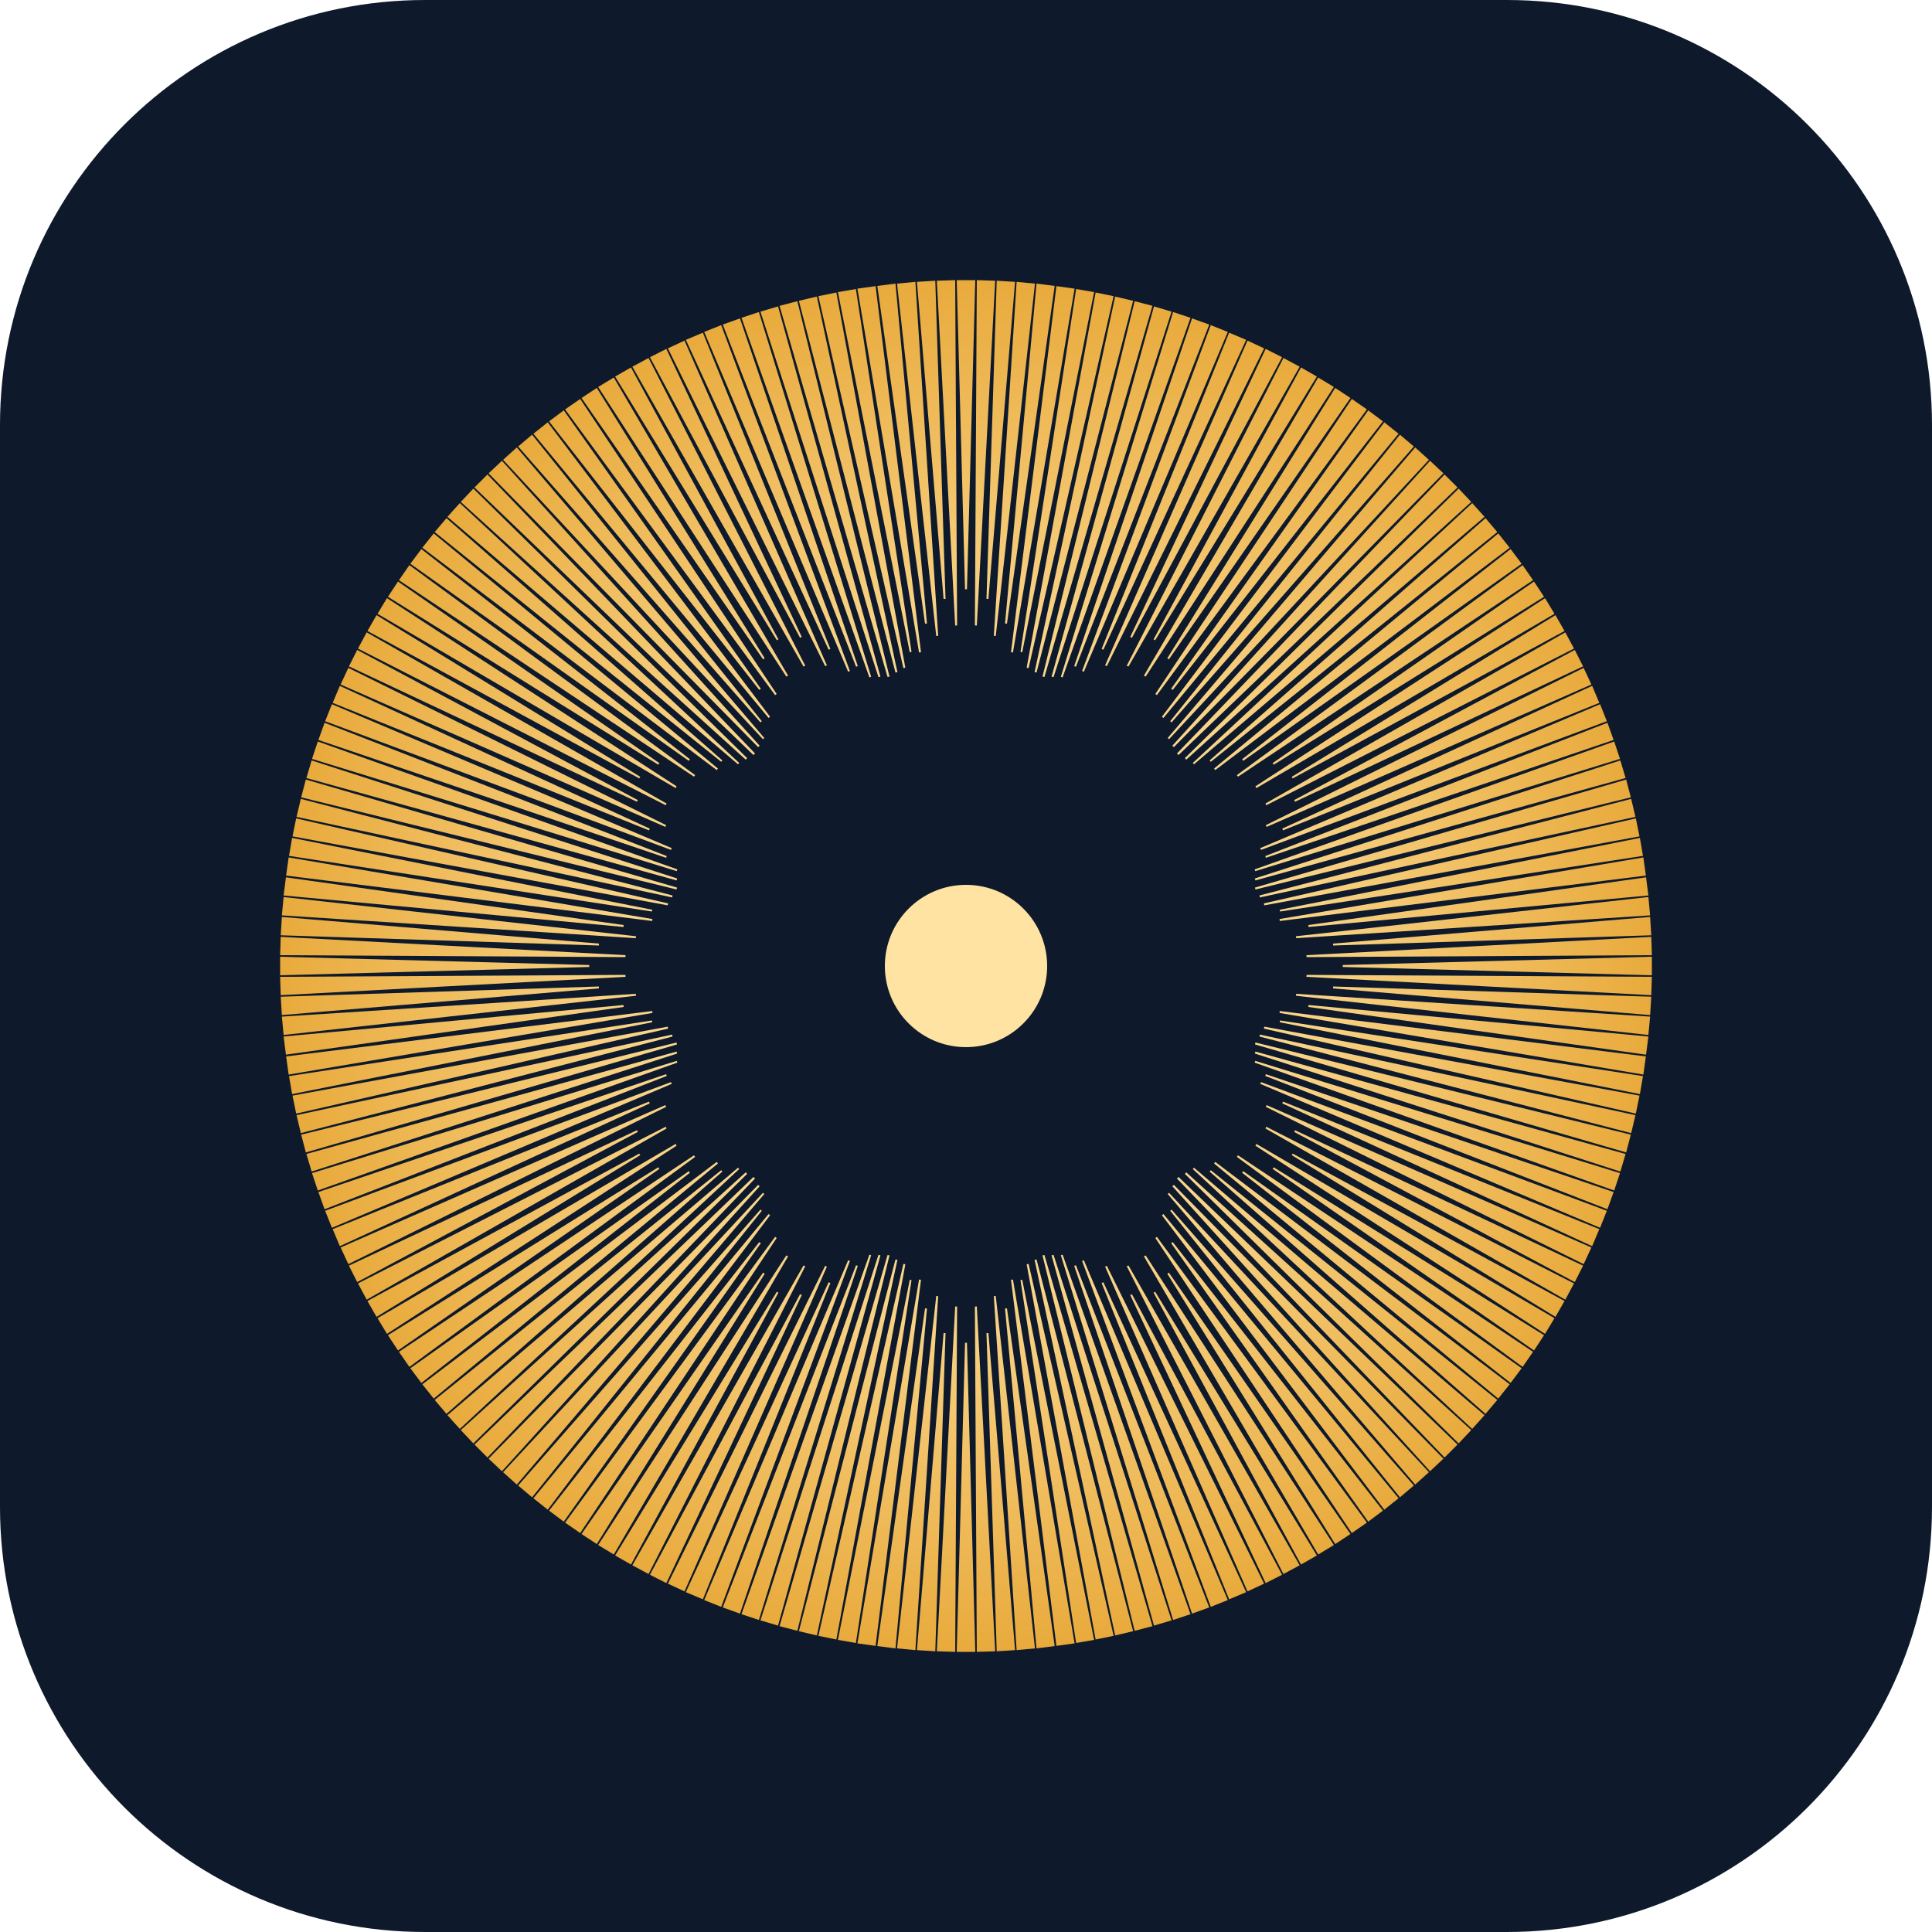
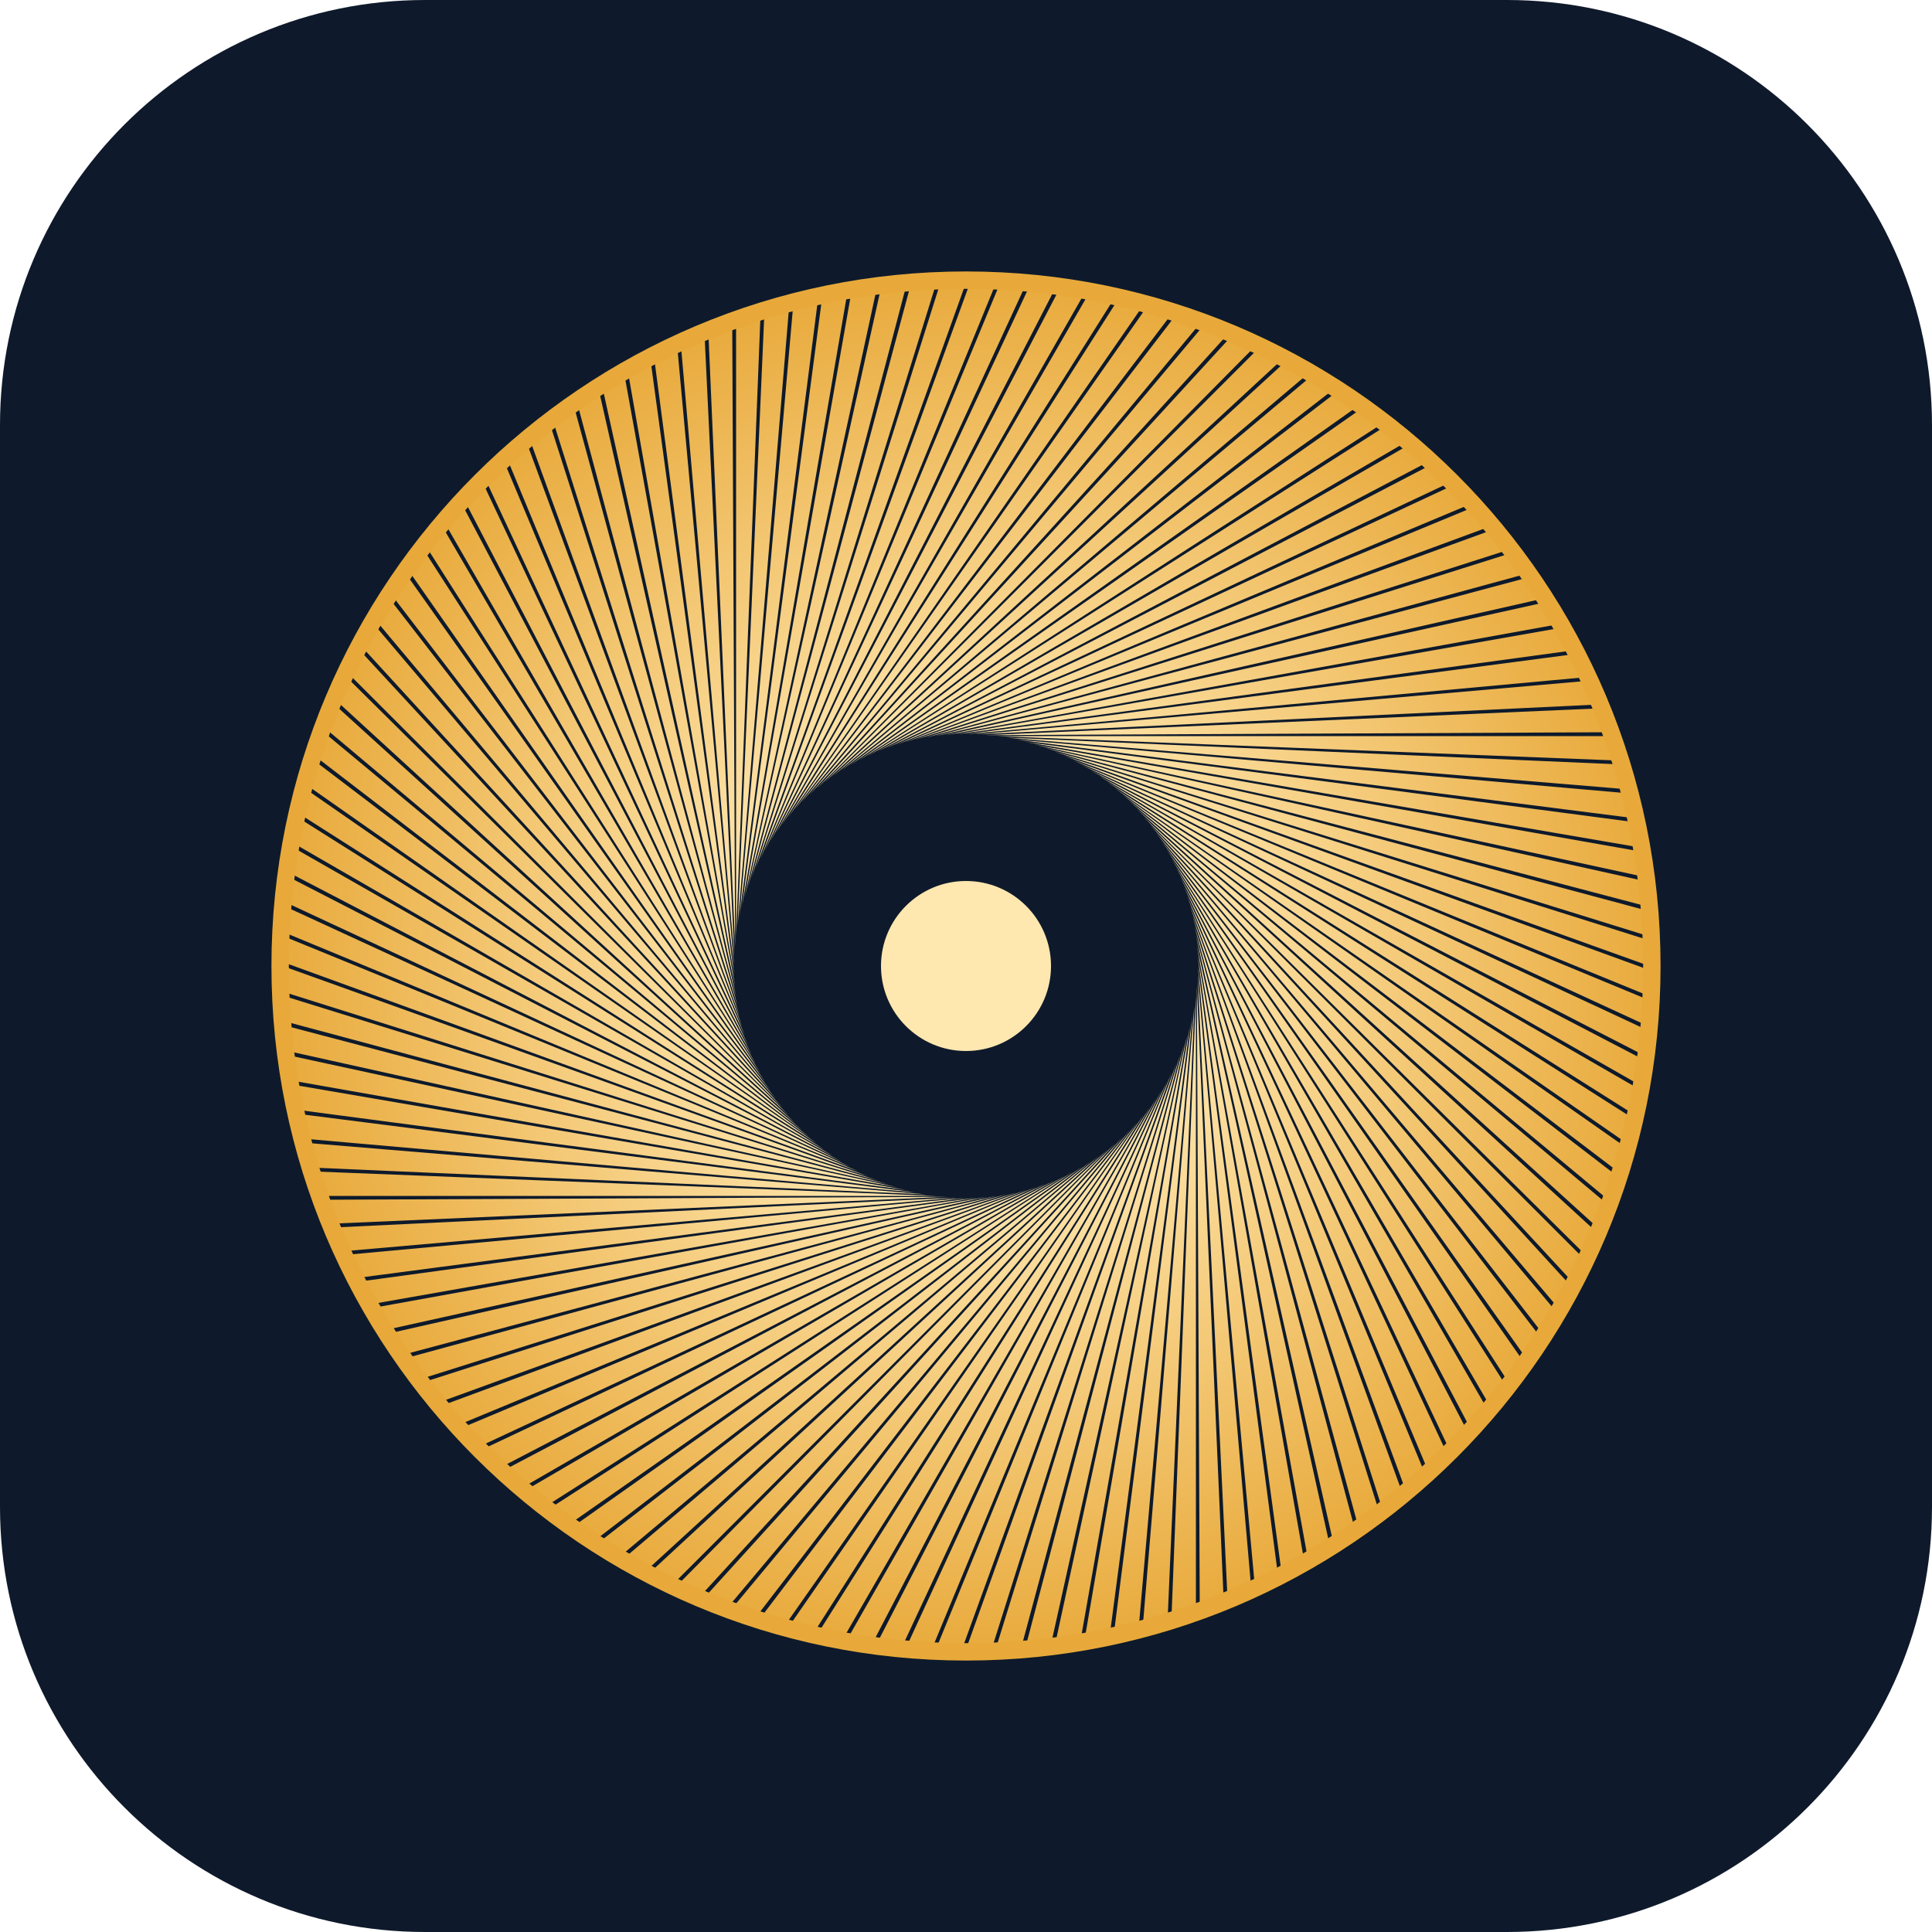
<svg xmlns="http://www.w3.org/2000/svg" viewBox="0 0 100 100" width="1024" height="1024">
  <defs>
    <radialGradient id="gn1g" cx="50" cy="50" r="36" gradientUnits="userSpaceOnUse">
-       <stop offset=".3" stop-color="#FFE3A3" />
+       <stop offset=".3" stop-color="#FFE7B0" />
      <stop offset="1" stop-color="#E8A93A" />
    </radialGradient>
  </defs>
  <rect width="100" height="100" rx="22" fill="#0E1A2B" />
-   <path d="M50.05 30.5 L50.48 14.5 L49.52 14.5 L49.95 30.5ZM50.56 32.38 L51.51 14.53 L50.56 14.5 L50.46 32.37ZM51.16 31 L52.54 14.59 L51.59 14.53 L51.06 31ZM51.54 32.92 L53.57 14.68 L52.62 14.59 L51.44 32.91ZM52.12 32.28 L54.59 14.8 L53.65 14.68 L52.02 32.27ZM52.43 33.77 L55.62 14.94 L54.68 14.81 L52.33 33.76ZM52.91 33.76 L56.63 15.12 L55.7 14.96 L52.82 33.74ZM53.24 34.58 L57.64 15.33 L56.71 15.14 L53.14 34.56ZM53.65 34.81 L58.65 15.57 L57.72 15.35 L53.55 34.79ZM54.06 35.04 L59.65 15.83 L58.73 15.59 L53.96 35.02ZM54.53 35.05 L60.64 16.13 L59.73 15.86 L54.43 35.02ZM55 35.06 L61.62 16.45 L60.72 16.15 L54.91 35.03ZM55.69 34.51 L62.59 16.8 L61.7 16.48 L55.6 34.48ZM56.1 34.77 L63.55 17.18 L62.67 16.83 L56.01 34.73ZM57.11 33.63 L64.5 17.59 L63.62 17.22 L57.02 33.59ZM57.29 34.48 L65.43 18.03 L64.57 17.63 L57.2 34.44ZM58.59 33.01 L66.36 18.49 L65.51 18.06 L58.5 32.97ZM58.41 34.5 L67.27 18.98 L66.43 18.53 L58.32 34.46ZM59.79 33.14 L68.16 19.49 L67.34 19.02 L59.71 33.09ZM59.3 35.02 L69.04 20.03 L68.23 19.54 L59.21 34.97ZM60.5 34.13 L69.9 20.6 L69.11 20.08 L60.42 34.07ZM59.88 35.98 L70.75 21.19 L69.97 20.65 L59.8 35.92ZM60.7 35.71 L71.58 21.81 L70.82 21.24 L60.62 35.65ZM60.22 37.16 L72.39 22.45 L71.65 21.86 L60.14 37.1ZM60.64 37.39 L73.18 23.11 L72.46 22.5 L60.57 37.33ZM60.51 38.26 L73.96 23.8 L73.25 23.16 L60.44 38.2ZM60.76 38.67 L74.71 24.5 L74.02 23.85 L60.68 38.6ZM61 39.08 L75.44 25.23 L74.77 24.56 L60.92 39ZM61.4 39.32 L76.15 25.98 L75.5 25.29 L61.33 39.24ZM61.8 39.56 L76.84 26.75 L76.2 26.04 L61.74 39.49ZM62.67 39.43 L77.5 27.54 L76.89 26.82 L62.61 39.36ZM62.9 39.86 L78.14 28.35 L77.55 27.61 L62.84 39.78ZM64.35 39.38 L78.76 29.18 L78.19 28.42 L64.29 39.3ZM64.08 40.2 L79.35 30.03 L78.81 29.25 L64.02 40.12ZM65.93 39.58 L79.92 30.89 L79.4 30.1 L65.87 39.5ZM65.03 40.79 L80.46 31.77 L79.97 30.96 L64.98 40.7ZM66.91 40.29 L80.98 32.66 L80.51 31.84 L66.86 40.21ZM65.54 41.68 L81.47 33.57 L81.02 32.73 L65.5 41.59ZM67.03 41.5 L81.94 34.49 L81.51 33.64 L66.99 41.41ZM65.56 42.8 L82.37 35.43 L81.97 34.57 L65.52 42.71ZM66.41 42.98 L82.78 36.38 L82.41 35.5 L66.37 42.89ZM65.27 43.99 L83.17 37.33 L82.82 36.45 L65.23 43.9ZM65.52 44.4 L83.52 38.3 L83.2 37.41 L65.49 44.31ZM64.97 45.09 L83.85 39.28 L83.55 38.38 L64.94 45ZM64.98 45.57 L84.14 40.27 L83.87 39.36 L64.95 45.47ZM64.98 46.04 L84.41 41.27 L84.17 40.35 L64.96 45.94ZM65.21 46.45 L84.65 42.28 L84.43 41.35 L65.19 46.35ZM65.44 46.86 L84.86 43.29 L84.67 42.36 L65.42 46.76ZM66.26 47.18 L85.04 44.3 L84.88 43.37 L66.24 47.09ZM66.24 47.67 L85.19 45.32 L85.06 44.38 L66.23 47.57ZM67.73 47.98 L85.32 46.35 L85.2 45.41 L67.72 47.88ZM67.09 48.56 L85.41 47.38 L85.32 46.43 L67.08 48.46ZM69 48.94 L85.47 48.41 L85.41 47.46 L69 48.84ZM67.63 49.54 L85.5 49.44 L85.47 48.49 L67.62 49.44ZM69.5 50.05 L85.5 50.48 L85.5 49.52 L69.5 49.95ZM67.62 50.56 L85.47 51.51 L85.5 50.56 L67.63 50.46ZM69 51.16 L85.41 52.54 L85.47 51.59 L69 51.06ZM67.08 51.54 L85.32 53.57 L85.41 52.62 L67.09 51.44ZM67.72 52.12 L85.2 54.59 L85.32 53.65 L67.73 52.02ZM66.23 52.43 L85.06 55.62 L85.19 54.68 L66.24 52.33ZM66.24 52.91 L84.88 56.63 L85.04 55.7 L66.26 52.82ZM65.42 53.24 L84.67 57.64 L84.86 56.71 L65.44 53.14ZM65.19 53.65 L84.43 58.65 L84.65 57.72 L65.21 53.55ZM64.96 54.06 L84.17 59.65 L84.41 58.73 L64.98 53.96ZM64.95 54.53 L83.87 60.64 L84.14 59.73 L64.98 54.43ZM64.94 55 L83.55 61.62 L83.85 60.72 L64.97 54.91ZM65.49 55.69 L83.2 62.59 L83.52 61.7 L65.52 55.6ZM65.23 56.1 L82.82 63.55 L83.17 62.67 L65.27 56.01ZM66.37 57.11 L82.41 64.5 L82.78 63.62 L66.41 57.02ZM65.52 57.29 L81.97 65.43 L82.37 64.57 L65.56 57.2ZM66.99 58.59 L81.51 66.36 L81.94 65.51 L67.03 58.5ZM65.5 58.41 L81.02 67.27 L81.47 66.43 L65.54 58.32ZM66.86 59.79 L80.51 68.16 L80.98 67.34 L66.91 59.71ZM64.98 59.3 L79.97 69.04 L80.46 68.23 L65.03 59.21ZM65.87 60.5 L79.4 69.9 L79.92 69.11 L65.93 60.42ZM64.02 59.88 L78.81 70.75 L79.35 69.97 L64.08 59.8ZM64.29 60.7 L78.19 71.58 L78.76 70.82 L64.35 60.62ZM62.84 60.22 L77.55 72.39 L78.14 71.65 L62.9 60.14ZM62.61 60.64 L76.89 73.18 L77.5 72.46 L62.67 60.57ZM61.74 60.51 L76.2 73.96 L76.84 73.25 L61.8 60.44ZM61.33 60.76 L75.5 74.71 L76.15 74.02 L61.4 60.68ZM60.92 61 L74.77 75.44 L75.44 74.77 L61 60.92ZM60.68 61.4 L74.02 76.15 L74.71 75.5 L60.76 61.33ZM60.44 61.8 L73.25 76.84 L73.96 76.2 L60.51 61.74ZM60.57 62.67 L72.46 77.5 L73.18 76.89 L60.64 62.61ZM60.14 62.9 L71.65 78.14 L72.39 77.55 L60.22 62.84ZM60.62 64.35 L70.82 78.76 L71.58 78.19 L60.7 64.29ZM59.8 64.08 L69.97 79.35 L70.75 78.81 L59.88 64.02ZM60.42 65.93 L69.11 79.92 L69.9 79.4 L60.5 65.87ZM59.21 65.03 L68.23 80.46 L69.04 79.97 L59.3 64.98ZM59.71 66.91 L67.34 80.98 L68.16 80.51 L59.79 66.86ZM58.32 65.54 L66.43 81.47 L67.27 81.02 L58.41 65.5ZM58.5 67.03 L65.51 81.94 L66.36 81.51 L58.59 66.99ZM57.2 65.56 L64.57 82.37 L65.43 81.97 L57.29 65.52ZM57.02 66.41 L63.62 82.78 L64.5 82.41 L57.11 66.37ZM56.01 65.27 L62.67 83.17 L63.55 82.82 L56.1 65.23ZM55.6 65.52 L61.7 83.52 L62.59 83.2 L55.69 65.49ZM54.91 64.97 L60.72 83.85 L61.62 83.55 L55 64.94ZM54.43 64.98 L59.73 84.14 L60.64 83.87 L54.53 64.95ZM53.96 64.98 L58.73 84.41 L59.65 84.17 L54.06 64.96ZM53.55 65.21 L57.72 84.65 L58.65 84.43 L53.65 65.19ZM53.14 65.44 L56.71 84.86 L57.64 84.67 L53.24 65.42ZM52.82 66.26 L55.7 85.04 L56.63 84.88 L52.91 66.24ZM52.33 66.24 L54.68 85.19 L55.62 85.06 L52.43 66.23ZM52.02 67.73 L53.65 85.32 L54.59 85.2 L52.12 67.72ZM51.44 67.09 L52.62 85.41 L53.57 85.32 L51.54 67.08ZM51.06 69 L51.59 85.47 L52.54 85.41 L51.16 69ZM50.46 67.63 L50.56 85.5 L51.51 85.47 L50.56 67.62ZM49.95 69.5 L49.52 85.5 L50.48 85.5 L50.05 69.5ZM49.44 67.62 L48.49 85.47 L49.44 85.5 L49.54 67.63ZM48.84 69 L47.46 85.41 L48.41 85.47 L48.94 69ZM48.46 67.08 L46.43 85.32 L47.38 85.41 L48.56 67.09ZM47.88 67.72 L45.41 85.2 L46.35 85.32 L47.98 67.73ZM47.57 66.23 L44.38 85.06 L45.32 85.19 L47.67 66.24ZM47.09 66.24 L43.37 84.88 L44.3 85.04 L47.18 66.26ZM46.76 65.42 L42.36 84.67 L43.29 84.86 L46.86 65.44ZM46.35 65.19 L41.35 84.43 L42.28 84.65 L46.45 65.21ZM45.94 64.96 L40.35 84.17 L41.27 84.41 L46.04 64.98ZM45.47 64.95 L39.36 83.87 L40.27 84.14 L45.57 64.98ZM45 64.94 L38.38 83.55 L39.28 83.85 L45.09 64.97ZM44.31 65.49 L37.41 83.2 L38.3 83.52 L44.4 65.52ZM43.9 65.23 L36.45 82.82 L37.33 83.17 L43.99 65.27ZM42.89 66.37 L35.5 82.41 L36.38 82.78 L42.98 66.41ZM42.71 65.52 L34.57 81.97 L35.43 82.37 L42.8 65.56ZM41.41 66.99 L33.64 81.51 L34.49 81.94 L41.5 67.03ZM41.59 65.5 L32.73 81.02 L33.57 81.47 L41.68 65.54ZM40.21 66.86 L31.84 80.51 L32.66 80.98 L40.29 66.91ZM40.7 64.98 L30.96 79.97 L31.77 80.46 L40.79 65.03ZM39.5 65.87 L30.1 79.4 L30.89 79.92 L39.58 65.93ZM40.12 64.02 L29.25 78.81 L30.03 79.35 L40.2 64.08ZM39.3 64.29 L28.42 78.19 L29.18 78.76 L39.38 64.35ZM39.78 62.84 L27.61 77.55 L28.35 78.14 L39.86 62.9ZM39.36 62.61 L26.82 76.89 L27.54 77.5 L39.43 62.67ZM39.49 61.74 L26.04 76.2 L26.75 76.84 L39.56 61.8ZM39.24 61.33 L25.29 75.5 L25.98 76.15 L39.32 61.4ZM39 60.92 L24.56 74.77 L25.23 75.44 L39.08 61ZM38.6 60.68 L23.85 74.02 L24.5 74.71 L38.67 60.76ZM38.2 60.44 L23.16 73.25 L23.8 73.96 L38.26 60.51ZM37.33 60.57 L22.5 72.46 L23.11 73.18 L37.39 60.64ZM37.1 60.14 L21.86 71.65 L22.45 72.39 L37.16 60.22ZM35.65 60.62 L21.24 70.82 L21.81 71.58 L35.71 60.7ZM35.92 59.8 L20.65 69.97 L21.19 70.75 L35.98 59.88ZM34.07 60.42 L20.08 69.11 L20.6 69.9 L34.13 60.5ZM34.97 59.21 L19.54 68.23 L20.03 69.04 L35.02 59.3ZM33.09 59.71 L19.02 67.34 L19.49 68.16 L33.14 59.79ZM34.46 58.32 L18.53 66.43 L18.98 67.27 L34.5 58.41ZM32.97 58.5 L18.06 65.51 L18.49 66.36 L33.01 58.59ZM34.44 57.2 L17.63 64.57 L18.03 65.43 L34.48 57.29ZM33.59 57.02 L17.22 63.62 L17.59 64.5 L33.63 57.11ZM34.73 56.01 L16.83 62.67 L17.18 63.55 L34.77 56.1ZM34.48 55.6 L16.48 61.7 L16.8 62.59 L34.51 55.69ZM35.03 54.91 L16.15 60.72 L16.45 61.62 L35.06 55ZM35.02 54.43 L15.86 59.73 L16.13 60.64 L35.05 54.53ZM35.02 53.96 L15.59 58.73 L15.83 59.65 L35.04 54.06ZM34.79 53.55 L15.35 57.72 L15.57 58.65 L34.81 53.65ZM34.56 53.14 L15.14 56.71 L15.33 57.64 L34.58 53.24ZM33.74 52.82 L14.96 55.7 L15.12 56.63 L33.76 52.91ZM33.76 52.33 L14.81 54.68 L14.94 55.62 L33.77 52.43ZM32.27 52.02 L14.68 53.65 L14.8 54.59 L32.28 52.12ZM32.91 51.44 L14.59 52.62 L14.68 53.57 L32.92 51.54ZM31 51.06 L14.53 51.59 L14.59 52.54 L31 51.16ZM32.37 50.46 L14.5 50.56 L14.53 51.51 L32.38 50.56ZM30.5 49.95 L14.5 49.52 L14.5 50.48 L30.5 50.05ZM32.38 49.44 L14.53 48.49 L14.5 49.44 L32.37 49.54ZM31 48.84 L14.59 47.46 L14.53 48.41 L31 48.94ZM32.92 48.46 L14.68 46.43 L14.59 47.38 L32.91 48.56ZM32.28 47.88 L14.8 45.41 L14.68 46.35 L32.27 47.98ZM33.77 47.57 L14.94 44.38 L14.81 45.32 L33.76 47.67ZM33.76 47.09 L15.12 43.37 L14.96 44.3 L33.74 47.18ZM34.58 46.76 L15.33 42.36 L15.14 43.29 L34.56 46.86ZM34.81 46.35 L15.57 41.35 L15.35 42.28 L34.79 46.45ZM35.04 45.94 L15.83 40.35 L15.59 41.27 L35.02 46.04ZM35.05 45.47 L16.13 39.36 L15.86 40.27 L35.02 45.57ZM35.06 45 L16.45 38.38 L16.15 39.28 L35.03 45.09ZM34.51 44.31 L16.8 37.41 L16.48 38.3 L34.48 44.4ZM34.77 43.9 L17.18 36.45 L16.83 37.33 L34.73 43.99ZM33.63 42.89 L17.59 35.5 L17.22 36.38 L33.59 42.98ZM34.48 42.71 L18.03 34.57 L17.63 35.43 L34.44 42.8ZM33.01 41.41 L18.49 33.64 L18.06 34.49 L32.97 41.5ZM34.5 41.59 L18.98 32.73 L18.53 33.57 L34.46 41.68ZM33.14 40.21 L19.49 31.84 L19.02 32.66 L33.09 40.29ZM35.02 40.7 L20.03 30.96 L19.54 31.77 L34.97 40.79ZM34.13 39.5 L20.6 30.1 L20.08 30.89 L34.07 39.58ZM35.98 40.12 L21.19 29.25 L20.65 30.03 L35.92 40.2ZM35.71 39.3 L21.81 28.42 L21.24 29.18 L35.65 39.38ZM37.16 39.78 L22.45 27.61 L21.86 28.35 L37.1 39.86ZM37.39 39.36 L23.11 26.82 L22.5 27.54 L37.33 39.43ZM38.26 39.49 L23.8 26.04 L23.16 26.75 L38.2 39.56ZM38.67 39.24 L24.5 25.29 L23.85 25.98 L38.6 39.32ZM39.08 39 L25.23 24.56 L24.56 25.23 L39 39.08ZM39.32 38.6 L25.98 23.85 L25.29 24.5 L39.24 38.67ZM39.56 38.2 L26.75 23.16 L26.04 23.8 L39.49 38.26ZM39.43 37.33 L27.54 22.5 L26.82 23.11 L39.36 37.39ZM39.86 37.1 L28.35 21.86 L27.61 22.45 L39.78 37.16ZM39.38 35.65 L29.18 21.24 L28.42 21.81 L39.3 35.71ZM40.2 35.92 L30.03 20.65 L29.25 21.19 L40.12 35.98ZM39.58 34.07 L30.89 20.08 L30.1 20.6 L39.5 34.13ZM40.79 34.97 L31.77 19.54 L30.96 20.03 L40.7 35.02ZM40.29 33.09 L32.66 19.02 L31.84 19.49 L40.21 33.14ZM41.68 34.46 L33.57 18.53 L32.73 18.98 L41.59 34.5ZM41.5 32.97 L34.49 18.06 L33.64 18.49 L41.41 33.01ZM42.8 34.44 L35.43 17.63 L34.57 18.03 L42.71 34.48ZM42.98 33.59 L36.38 17.22 L35.5 17.59 L42.89 33.63ZM43.99 34.73 L37.33 16.83 L36.45 17.18 L43.9 34.77ZM44.4 34.48 L38.3 16.48 L37.41 16.8 L44.31 34.51ZM45.09 35.03 L39.28 16.15 L38.38 16.45 L45 35.06ZM45.57 35.02 L40.27 15.86 L39.36 16.13 L45.47 35.05ZM46.04 35.02 L41.27 15.59 L40.35 15.83 L45.94 35.04ZM46.45 34.79 L42.28 15.35 L41.35 15.57 L46.35 34.81ZM46.86 34.56 L43.29 15.14 L42.36 15.33 L46.76 34.58ZM47.18 33.74 L44.3 14.96 L43.37 15.12 L47.09 33.76ZM47.67 33.76 L45.32 14.81 L44.38 14.94 L47.57 33.77ZM47.98 32.27 L46.35 14.68 L45.41 14.8 L47.88 32.28ZM48.56 32.91 L47.38 14.59 L46.43 14.68 L48.46 32.92ZM48.94 31 L48.41 14.53 L47.46 14.59 L48.84 31ZM49.54 32.37 L49.44 14.5 L48.49 14.53 L49.44 32.38Z" fill="url(#gn1g)" />
-   <circle cx="50" cy="50" r="4.2" fill="#FFE3A3" />
+   <path d="M50 38 L82.2 35.04 L81.62 33.84ZM50.52 38.01 L82.82 36.46 L82.29 35.23ZM51.05 38.05 L83.38 37.9 L82.9 36.66ZM51.57 38.1 L83.88 39.37 L83.45 38.1ZM52.08 38.18 L84.31 40.86 L83.94 39.57ZM52.6 38.28 L84.67 42.36 L84.36 41.07ZM53.11 38.41 L84.97 43.88 L84.72 42.57ZM53.61 38.56 L85.21 45.41 L85.01 44.09ZM54.1 38.72 L85.38 46.95 L85.24 45.63ZM54.59 38.91 L85.47 48.5 L85.39 47.17ZM55.07 39.12 L85.51 50.05 L85.48 48.71ZM55.54 39.36 L85.47 51.6 L85.51 50.26ZM56 39.61 L85.37 53.14 L85.46 51.81ZM56.45 39.88 L85.2 54.68 L85.35 53.36ZM56.88 40.17 L84.96 56.21 L85.17 54.9ZM57.31 40.48 L84.65 57.73 L84.92 56.42ZM57.71 40.81 L84.28 59.23 L84.61 57.94ZM58.11 41.15 L83.85 60.72 L84.23 59.44ZM58.49 41.51 L83.35 62.19 L83.78 60.93ZM58.85 41.89 L82.79 63.63 L83.27 62.39ZM59.19 42.29 L82.16 65.05 L82.7 63.83ZM59.52 42.69 L81.47 66.44 L82.07 65.24ZM59.83 43.12 L80.73 67.79 L81.37 66.63ZM60.12 43.55 L79.92 69.12 L80.62 67.98ZM60.39 44 L79.06 70.4 L79.8 69.3ZM60.64 44.46 L78.14 71.65 L78.93 70.58ZM60.88 44.93 L77.17 72.86 L78.01 71.82ZM61.09 45.41 L76.15 74.02 L77.03 73.02ZM61.28 45.9 L75.07 75.14 L76 74.18ZM61.44 46.39 L73.95 76.21 L74.92 75.29ZM61.59 46.89 L72.79 77.23 L73.79 76.36ZM61.72 47.4 L71.58 78.2 L72.62 77.37ZM61.82 47.92 L70.33 79.11 L71.41 78.33ZM61.9 48.43 L69.04 79.97 L70.15 79.24ZM61.95 48.95 L67.71 80.77 L68.85 80.09ZM61.99 49.48 L66.35 81.52 L67.52 80.88ZM62 50 L64.96 82.2 L66.16 81.62ZM61.99 50.52 L63.54 82.82 L64.77 82.29ZM61.95 51.05 L62.1 83.38 L63.34 82.9ZM61.9 51.57 L60.63 83.88 L61.9 83.45ZM61.82 52.08 L59.14 84.31 L60.43 83.94ZM61.72 52.6 L57.64 84.67 L58.93 84.36ZM61.59 53.11 L56.12 84.97 L57.43 84.72ZM61.44 53.61 L54.59 85.21 L55.91 85.01ZM61.28 54.1 L53.05 85.38 L54.37 85.24ZM61.09 54.59 L51.5 85.47 L52.83 85.39ZM60.88 55.07 L49.95 85.51 L51.29 85.48ZM60.64 55.54 L48.4 85.47 L49.74 85.51ZM60.39 56 L46.86 85.37 L48.19 85.46ZM60.12 56.45 L45.32 85.2 L46.64 85.35ZM59.83 56.88 L43.79 84.96 L45.1 85.17ZM59.52 57.31 L42.27 84.65 L43.58 84.92ZM59.19 57.71 L40.77 84.28 L42.06 84.61ZM58.85 58.11 L39.28 83.85 L40.56 84.23ZM58.49 58.49 L37.81 83.35 L39.07 83.78ZM58.11 58.85 L36.37 82.79 L37.61 83.27ZM57.71 59.19 L34.95 82.16 L36.17 82.7ZM57.31 59.52 L33.56 81.47 L34.76 82.07ZM56.88 59.83 L32.21 80.73 L33.37 81.37ZM56.45 60.12 L30.88 79.92 L32.02 80.62ZM56 60.39 L29.6 79.06 L30.7 79.8ZM55.54 60.64 L28.35 78.14 L29.42 78.93ZM55.07 60.88 L27.14 77.17 L28.18 78.01ZM54.59 61.09 L25.98 76.15 L26.98 77.03ZM54.1 61.28 L24.86 75.07 L25.82 76ZM53.61 61.44 L23.79 73.95 L24.71 74.92ZM53.11 61.59 L22.77 72.79 L23.64 73.79ZM52.6 61.72 L21.8 71.58 L22.63 72.62ZM52.08 61.82 L20.89 70.33 L21.67 71.41ZM51.57 61.9 L20.03 69.04 L20.76 70.15ZM51.05 61.95 L19.23 67.71 L19.91 68.85ZM50.52 61.99 L18.48 66.35 L19.12 67.52ZM50 62 L17.8 64.96 L18.38 66.16ZM49.48 61.99 L17.18 63.54 L17.71 64.77ZM48.95 61.95 L16.62 62.1 L17.1 63.34ZM48.43 61.9 L16.12 60.63 L16.55 61.9ZM47.92 61.82 L15.69 59.14 L16.06 60.43ZM47.4 61.72 L15.33 57.64 L15.64 58.93ZM46.89 61.59 L15.03 56.12 L15.28 57.43ZM46.39 61.44 L14.79 54.59 L14.99 55.91ZM45.9 61.28 L14.62 53.05 L14.76 54.37ZM45.41 61.09 L14.53 51.5 L14.61 52.83ZM44.93 60.88 L14.49 49.95 L14.52 51.29ZM44.46 60.64 L14.53 48.4 L14.49 49.74ZM44 60.39 L14.63 46.86 L14.54 48.19ZM43.55 60.12 L14.8 45.32 L14.65 46.64ZM43.12 59.83 L15.04 43.79 L14.83 45.1ZM42.69 59.52 L15.35 42.27 L15.08 43.58ZM42.29 59.19 L15.72 40.77 L15.39 42.06ZM41.89 58.85 L16.15 39.28 L15.77 40.56ZM41.51 58.49 L16.65 37.81 L16.22 39.07ZM41.15 58.11 L17.21 36.37 L16.73 37.61ZM40.81 57.71 L17.84 34.95 L17.3 36.17ZM40.48 57.31 L18.53 33.56 L17.93 34.76ZM40.17 56.88 L19.27 32.21 L18.63 33.37ZM39.88 56.45 L20.08 30.88 L19.38 32.02ZM39.61 56 L20.94 29.6 L20.2 30.7ZM39.36 55.54 L21.86 28.35 L21.07 29.42ZM39.12 55.07 L22.83 27.14 L21.99 28.18ZM38.91 54.59 L23.85 25.98 L22.97 26.98ZM38.72 54.1 L24.93 24.86 L24 25.82ZM38.56 53.61 L26.05 23.79 L25.08 24.71ZM38.41 53.11 L27.21 22.77 L26.21 23.64ZM38.28 52.6 L28.42 21.8 L27.38 22.63ZM38.18 52.08 L29.67 20.89 L28.59 21.67ZM38.1 51.57 L30.96 20.03 L29.85 20.76ZM38.05 51.05 L32.29 19.23 L31.15 19.91ZM38.01 50.52 L33.65 18.48 L32.48 19.12ZM38 50 L35.04 17.8 L33.84 18.38ZM38.01 49.48 L36.46 17.18 L35.23 17.71ZM38.05 48.95 L37.9 16.62 L36.66 17.1ZM38.1 48.43 L39.37 16.12 L38.1 16.55ZM38.18 47.92 L40.86 15.69 L39.57 16.06ZM38.28 47.4 L42.36 15.33 L41.07 15.64ZM38.41 46.89 L43.88 15.03 L42.57 15.28ZM38.56 46.39 L45.41 14.79 L44.09 14.99ZM38.72 45.9 L46.95 14.62 L45.63 14.76ZM38.91 45.41 L48.5 14.53 L47.17 14.61ZM39.12 44.93 L50.05 14.49 L48.71 14.52ZM39.36 44.46 L51.6 14.53 L50.26 14.49ZM39.61 44 L53.14 14.63 L51.81 14.54ZM39.88 43.55 L54.68 14.8 L53.36 14.65ZM40.17 43.12 L56.21 15.04 L54.9 14.83ZM40.48 42.69 L57.73 15.35 L56.42 15.08ZM40.81 42.29 L59.23 15.72 L57.94 15.39ZM41.15 41.89 L60.72 16.15 L59.44 15.77ZM41.51 41.51 L62.19 16.65 L60.93 16.22ZM41.89 41.15 L63.63 17.21 L62.39 16.73ZM42.29 40.81 L65.05 17.84 L63.83 17.3ZM42.69 40.48 L66.44 18.53 L65.24 17.93ZM43.12 40.17 L67.79 19.27 L66.63 18.63ZM43.55 39.88 L69.12 20.08 L67.98 19.38ZM44 39.61 L70.4 20.94 L69.3 20.2ZM44.46 39.36 L71.65 21.86 L70.58 21.07ZM44.93 39.12 L72.86 22.83 L71.82 21.99ZM45.41 38.91 L74.02 23.85 L73.02 22.97ZM45.9 38.72 L75.14 24.93 L74.18 24ZM46.39 38.56 L76.21 26.05 L75.29 25.08ZM46.89 38.41 L77.23 27.21 L76.36 26.21ZM47.4 38.28 L78.2 28.42 L77.37 27.38ZM47.92 38.18 L79.11 29.67 L78.33 28.59ZM48.43 38.1 L79.97 30.96 L79.24 29.85ZM48.95 38.05 L80.77 32.29 L80.09 31.15ZM49.48 38.01 L81.52 33.65 L80.88 32.48Z" fill="url(#gn1g)" />
+   <circle cx="50" cy="50" r="35.5" fill="none" stroke="#E8A93A" stroke-width=".9" />
+   <circle cx="50" cy="50" r="4.4" fill="#FFE7B0" />
</svg>
